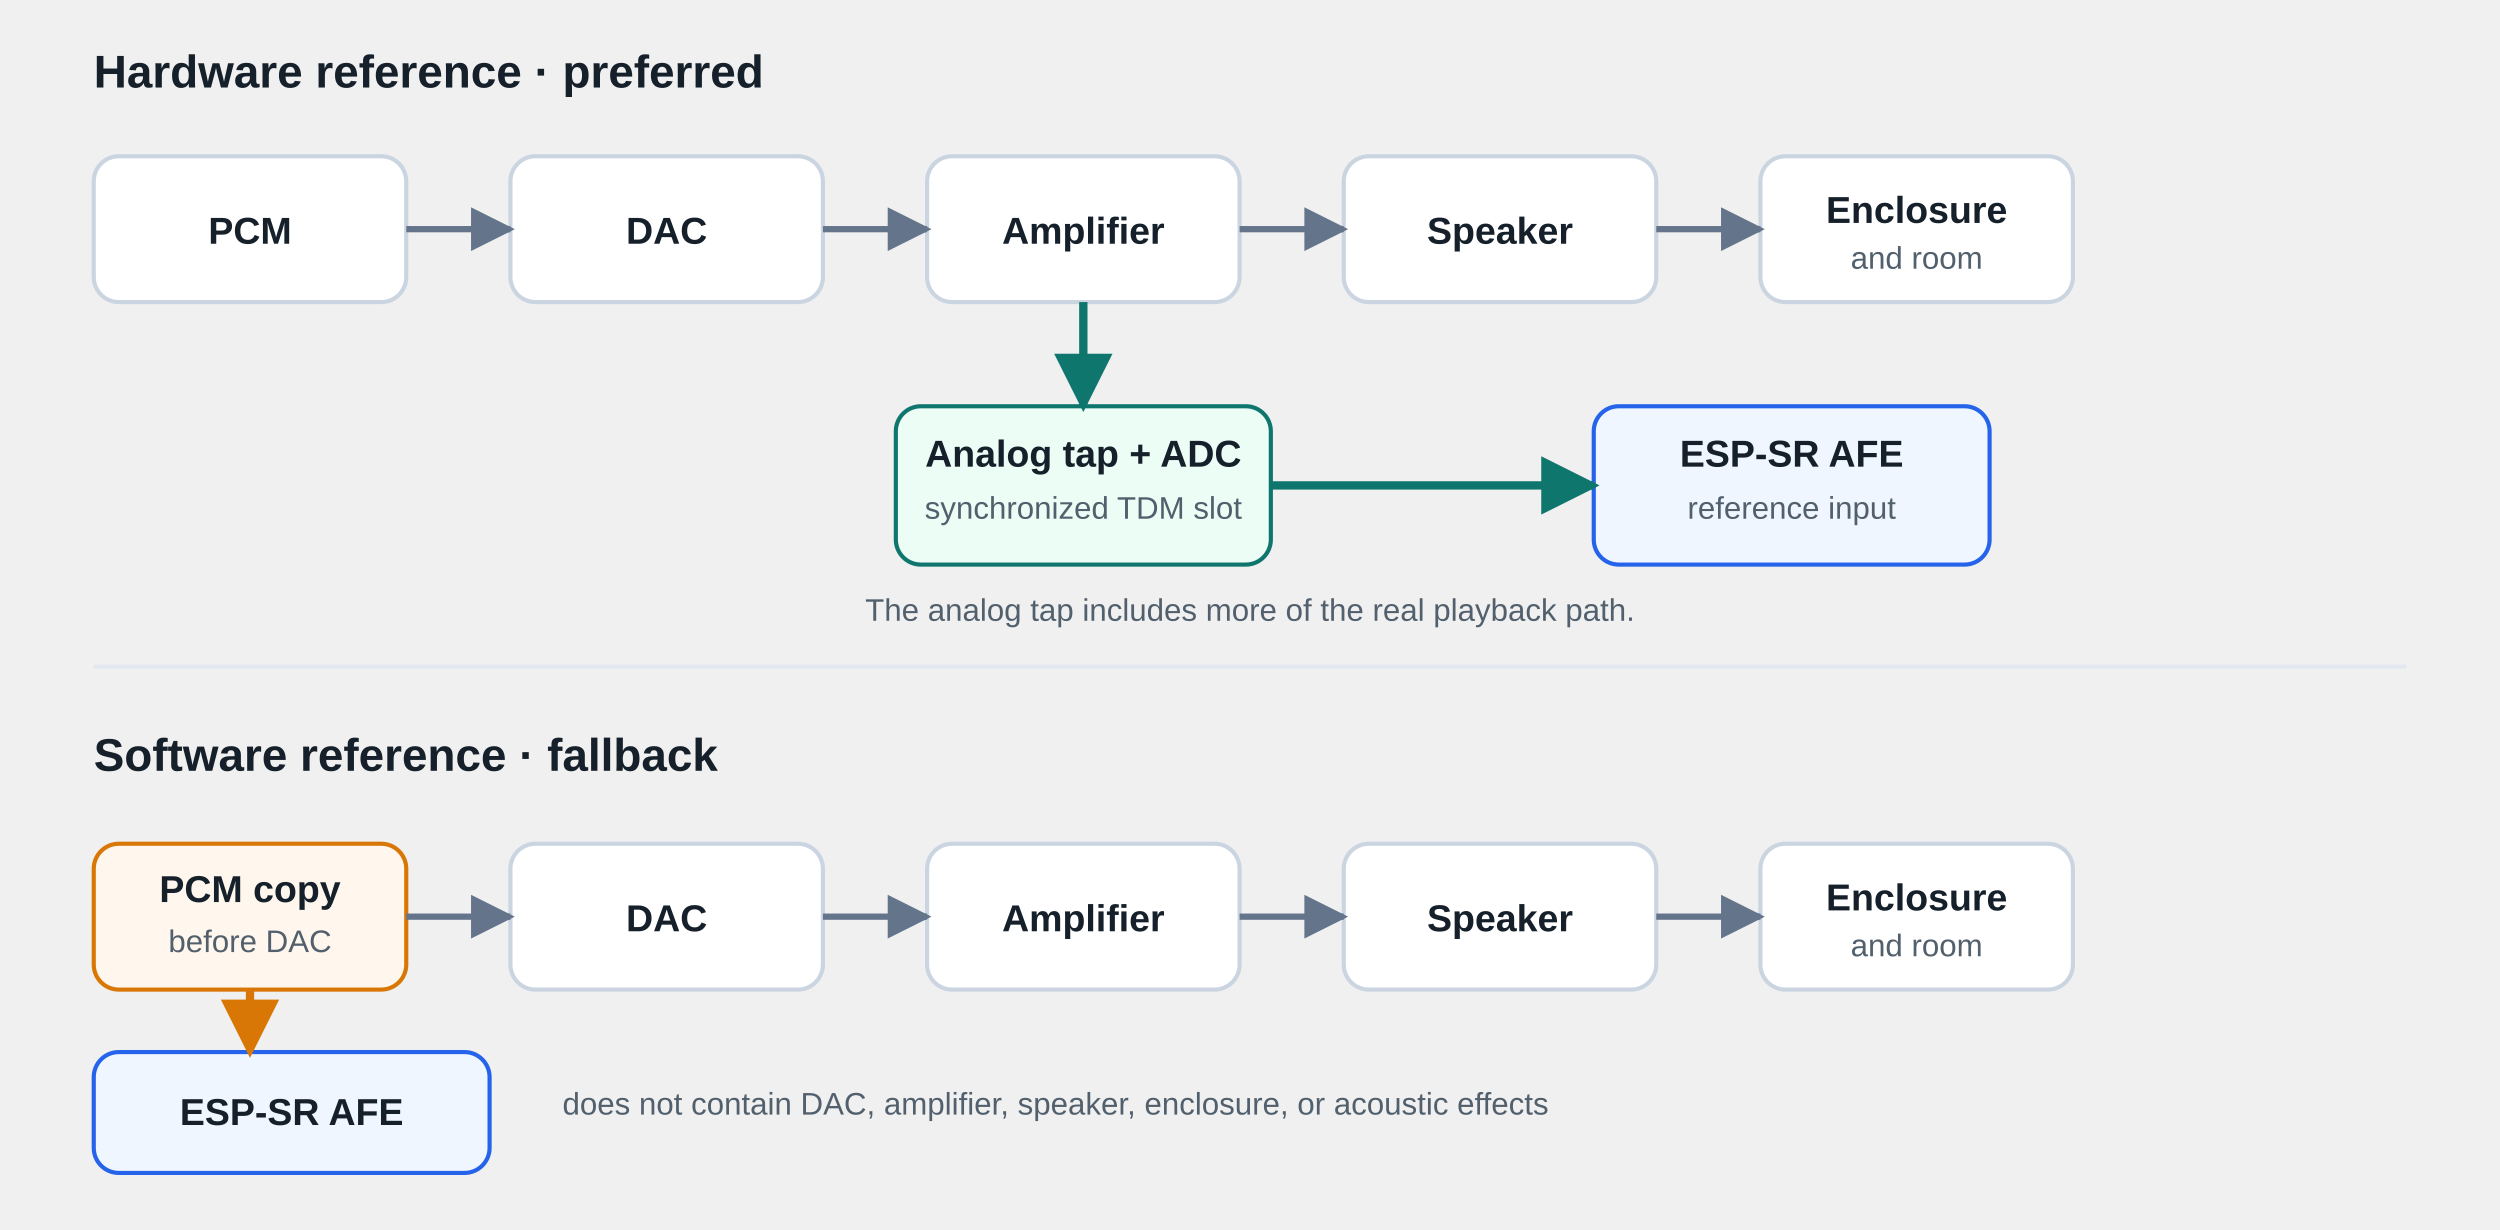
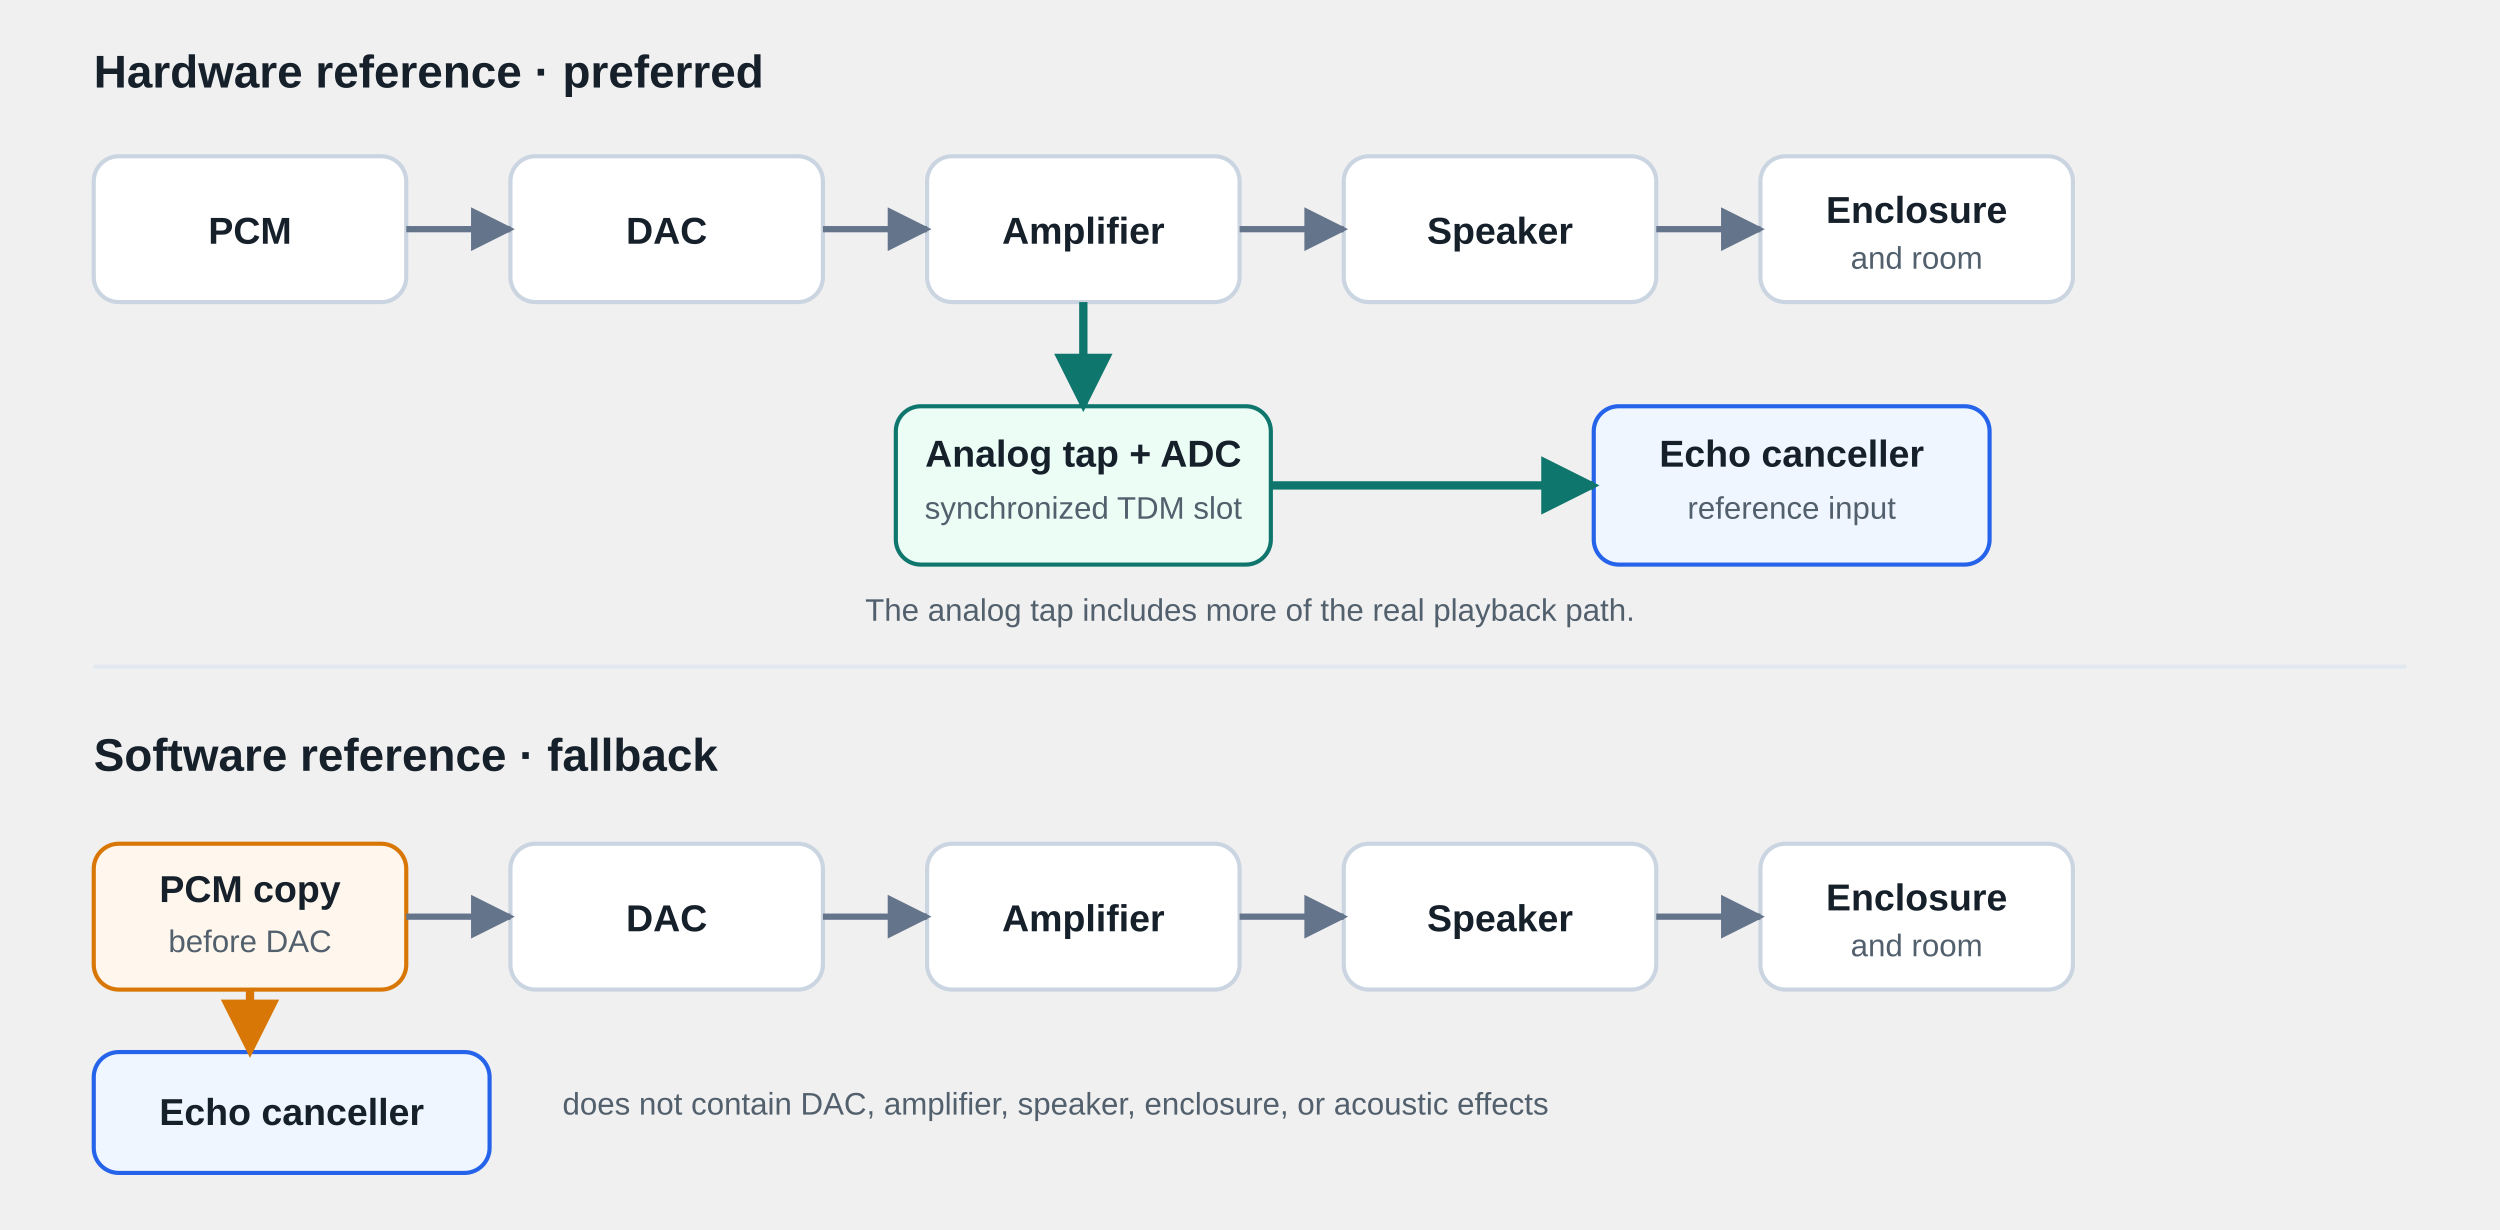
<svg xmlns="http://www.w3.org/2000/svg" viewBox="0 0 1200 590" role="img" aria-labelledby="title desc">
  <defs>
    <marker id="playback-arrow" viewBox="0 0 10 10" refX="9" refY="5" markerWidth="7" markerHeight="7" orient="auto">
      <path d="M0 0L10 5L0 10z" fill="#64748b" />
    </marker>
    <marker id="hardware-arrow" viewBox="0 0 10 10" refX="9" refY="5" markerWidth="7" markerHeight="7" orient="auto">
      <path d="M0 0L10 5L0 10z" fill="#0f766e" />
    </marker>
    <marker id="software-arrow" viewBox="0 0 10 10" refX="9" refY="5" markerWidth="7" markerHeight="7" orient="auto">
      <path d="M0 0L10 5L0 10z" fill="#d97706" />
    </marker>
    <style>text{font-family:Segoe UI,Arial,sans-serif;fill:#16202b}.h{font-size:22px;font-weight:700}.l{font-size:18px;font-weight:650}.s{font-size:15px;fill:#52606d}.node{fill:#fff;stroke:#cbd5e1;stroke-width:2}.good{fill:#ecfdf5;stroke:#0f766e}.limited{fill:#fff7ed;stroke:#d97706}.afe{fill:#eff6ff;stroke:#2563eb}.line{stroke:#64748b;stroke-width:3;fill:none}.tap{stroke:#0f766e;stroke-width:4;fill:none}.copy{stroke:#d97706;stroke-width:4;fill:none;stroke-dasharray:9 7}</style>
  </defs>
  <text x="45" y="42" class="h">Hardware reference · preferred</text>
  <rect x="45" y="75" width="150" height="70" rx="12" class="node" />
  <text x="120" y="117" text-anchor="middle" class="l">PCM</text>
  <rect x="245" y="75" width="150" height="70" rx="12" class="node" />
  <text x="320" y="117" text-anchor="middle" class="l">DAC</text>
  <rect x="445" y="75" width="150" height="70" rx="12" class="node" />
  <text x="520" y="117" text-anchor="middle" class="l">Amplifier</text>
  <rect x="645" y="75" width="150" height="70" rx="12" class="node" />
  <text x="720" y="117" text-anchor="middle" class="l">Speaker</text>
  <rect x="845" y="75" width="150" height="70" rx="12" class="node" />
  <text x="920" y="107" text-anchor="middle" class="l">Enclosure</text>
  <text x="920" y="129" text-anchor="middle" class="s">and room</text>
  <path d="M195 110H245" class="line" marker-end="url(#playback-arrow)" />
  <path d="M395 110H445" class="line" marker-end="url(#playback-arrow)" />
  <path d="M595 110H645" class="line" marker-end="url(#playback-arrow)" />
  <path d="M795 110H845" class="line" marker-end="url(#playback-arrow)" />
  <rect x="430" y="195" width="180" height="76" rx="12" class="node good" />
  <text x="520" y="224" text-anchor="middle" class="l">Analog tap + ADC</text>
  <text x="520" y="249" text-anchor="middle" class="s">synchronized TDM slot</text>
  <rect x="765" y="195" width="190" height="76" rx="12" class="node afe" />
-   <text x="860" y="224" text-anchor="middle" class="l">ESP-SR AFE</text>
+   <text x="860" y="224" text-anchor="middle" class="l">Echo canceller</text>
  <text x="860" y="249" text-anchor="middle" class="s">reference input</text>
  <path d="M520 145V195" class="tap" marker-end="url(#hardware-arrow)" />
  <path d="M610 233H765" class="tap" marker-end="url(#hardware-arrow)" />
  <text x="600" y="298" text-anchor="middle" class="s">The analog tap includes more of the real playback path.</text>
  <line x1="45" y1="320" x2="1155" y2="320" stroke="#e2e8f0" stroke-width="2" />
  <text x="45" y="370" class="h">Software reference · fallback</text>
  <rect x="45" y="405" width="150" height="70" rx="12" class="node limited" />
  <text x="120" y="433" text-anchor="middle" class="l">PCM copy</text>
  <text x="120" y="457" text-anchor="middle" class="s">before DAC</text>
  <rect x="245" y="405" width="150" height="70" rx="12" class="node" />
  <text x="320" y="447" text-anchor="middle" class="l">DAC</text>
  <rect x="445" y="405" width="150" height="70" rx="12" class="node" />
  <text x="520" y="447" text-anchor="middle" class="l">Amplifier</text>
  <rect x="645" y="405" width="150" height="70" rx="12" class="node" />
  <text x="720" y="447" text-anchor="middle" class="l">Speaker</text>
  <rect x="845" y="405" width="150" height="70" rx="12" class="node" />
  <text x="920" y="437" text-anchor="middle" class="l">Enclosure</text>
  <text x="920" y="459" text-anchor="middle" class="s">and room</text>
  <path d="M195 440H245" class="line" marker-end="url(#playback-arrow)" />
  <path d="M395 440H445" class="line" marker-end="url(#playback-arrow)" />
  <path d="M595 440H645" class="line" marker-end="url(#playback-arrow)" />
  <path d="M795 440H845" class="line" marker-end="url(#playback-arrow)" />
  <rect x="45" y="505" width="190" height="58" rx="12" class="node afe" />
-   <text x="140" y="540" text-anchor="middle" class="l">ESP-SR AFE</text>
+   <text x="140" y="540" text-anchor="middle" class="l">Echo canceller</text>
  <path d="M120 475V505" class="copy" marker-end="url(#software-arrow)" />
  <text x="270" y="535" class="s">does not contain DAC, amplifier, speaker, enclosure, or acoustic effects</text>
</svg>
